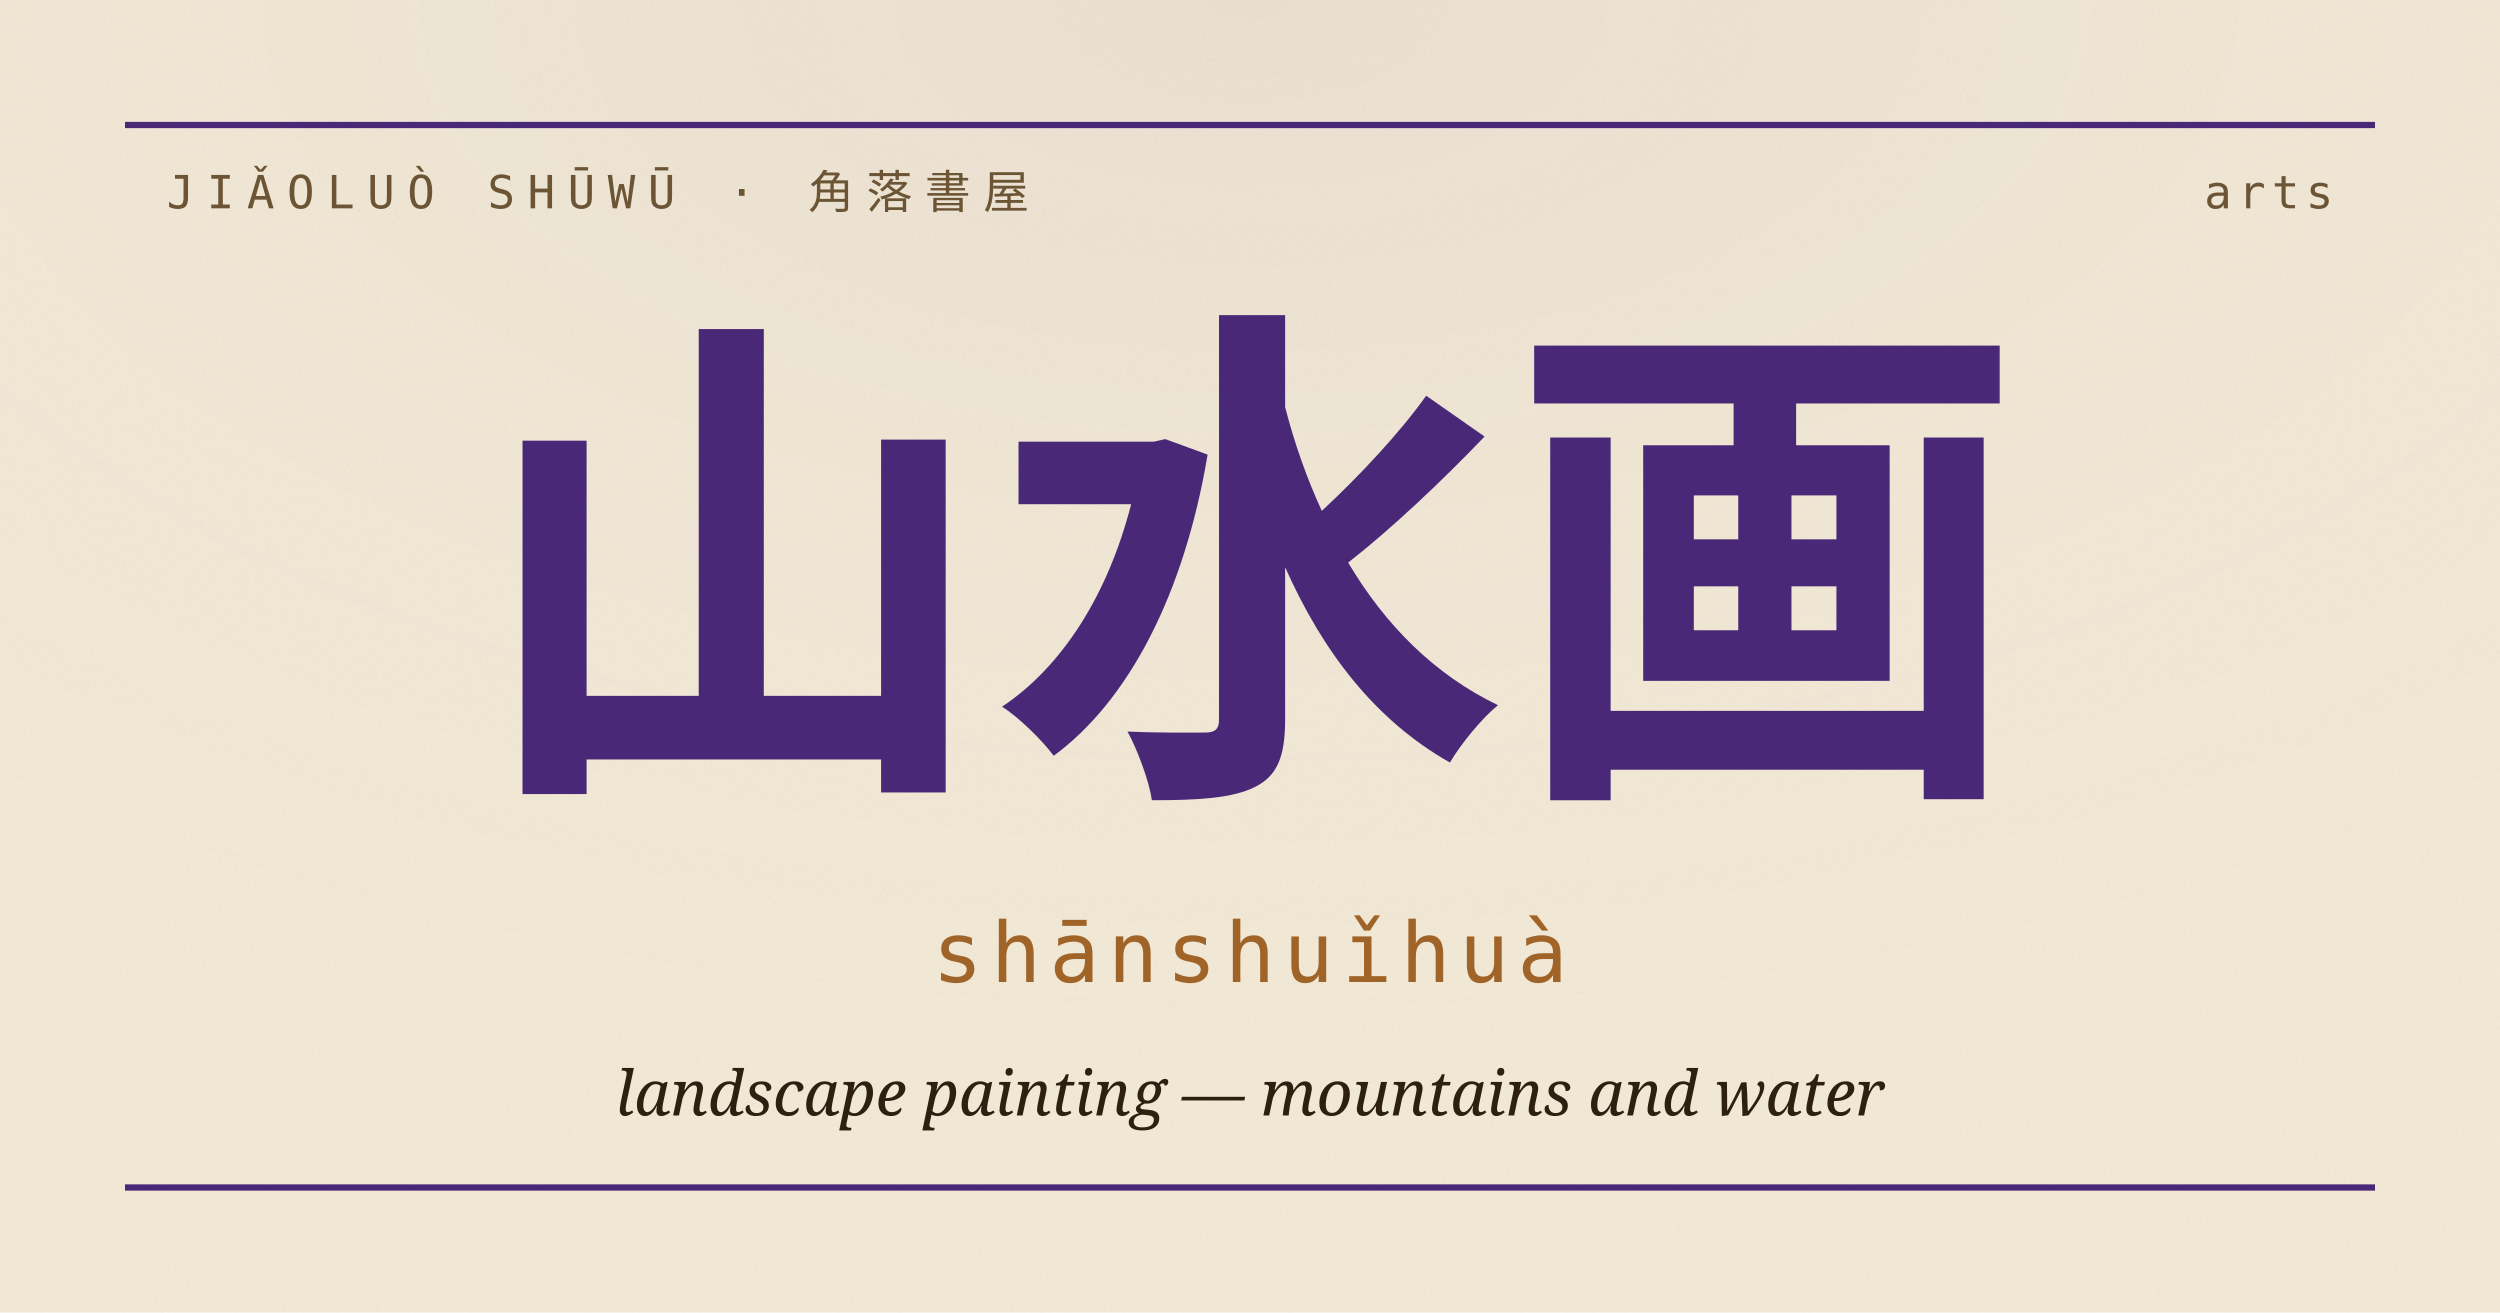
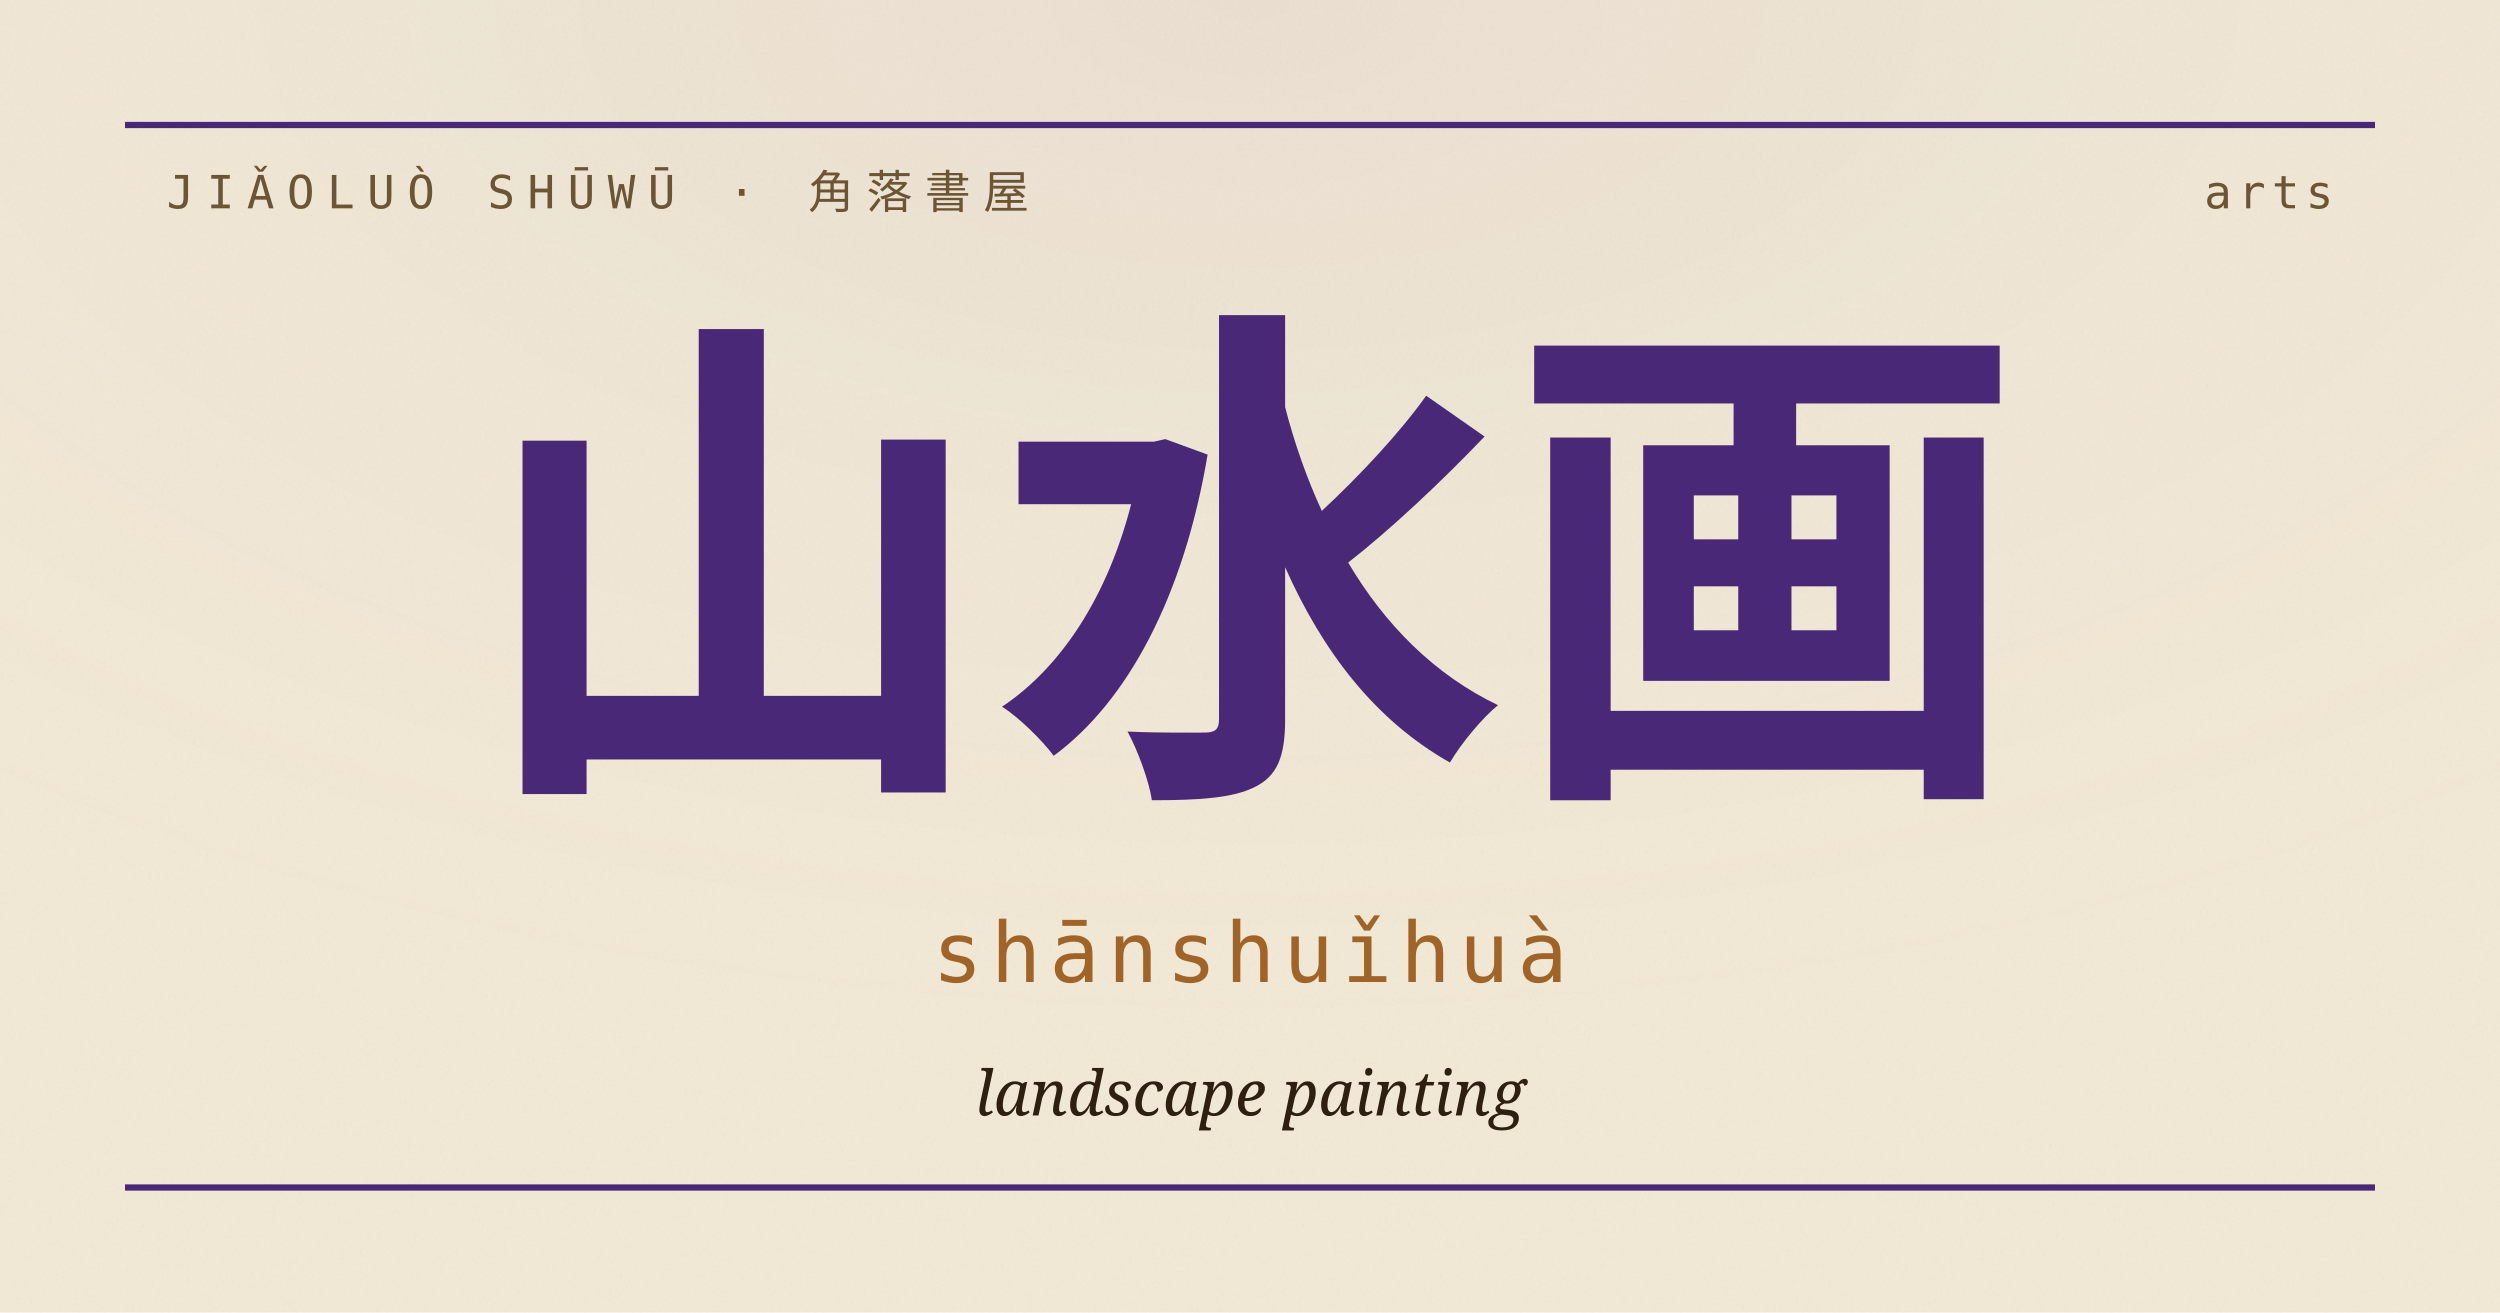
<svg xmlns="http://www.w3.org/2000/svg" viewBox="0 0 1200 630" width="1200" height="630">
  <defs>
    <filter id="paper">
      <feTurbulence type="fractalNoise" baseFrequency="0.65" numOctaves="5" stitchTiles="stitch" />
      <feColorMatrix type="saturate" values="0" />
    </filter>
    <radialGradient id="vignette" cx="50%" cy="0%" r="80%">
      <stop offset="0%" stop-color="#4a2878" stop-opacity="0.05" />
      <stop offset="100%" stop-color="#f2e8d5" stop-opacity="0" />
    </radialGradient>
  </defs>
  <rect width="1200" height="630" fill="#f2e8d5" />
  <rect width="1200" height="630" fill="url(#vignette)" />
  <rect width="1200" height="630" filter="url(#paper)" opacity="0.06" />
  <line x1="60" y1="60" x2="1140" y2="60" stroke="#4a2878" stroke-width="3" />
  <line x1="60" y1="570" x2="1140" y2="570" stroke="#4a2878" stroke-width="3" />
  <text x="80" y="100" font-family="Inconsolata, monospace" font-size="22" letter-spacing="6" fill="#6b5535" text-transform="uppercase">JIǍOLUÒ SHŪWŪ · 角落書屋</text>
  <text x="1120" y="100" font-family="Inconsolata, monospace" font-size="22" letter-spacing="3" fill="#6b5535" text-anchor="end">arts</text>
  <text x="600" y="275" font-family="Noto Serif SC, serif" font-size="248" font-weight="700" fill="#4a2878" text-anchor="middle" dominant-baseline="middle">山水画</text>
  <text x="600" y="460" font-family="Inconsolata, monospace" font-size="40" letter-spacing="4" fill="#a06428" text-anchor="middle" dominant-baseline="middle">shānshuǐhuà</text>
-   <text x="600" y="525" font-family="EB Garamond, Georgia, serif" font-style="italic" font-size="30" fill="#2e2010" text-anchor="middle" dominant-baseline="middle">landscape painting — mountains and water</text>
+   <text x="600" y="525" font-family="EB Garamond, Georgia, serif" font-style="italic" font-size="30" fill="#2e2010" text-anchor="middle" dominant-baseline="middle">landscape painting</text>
</svg>
